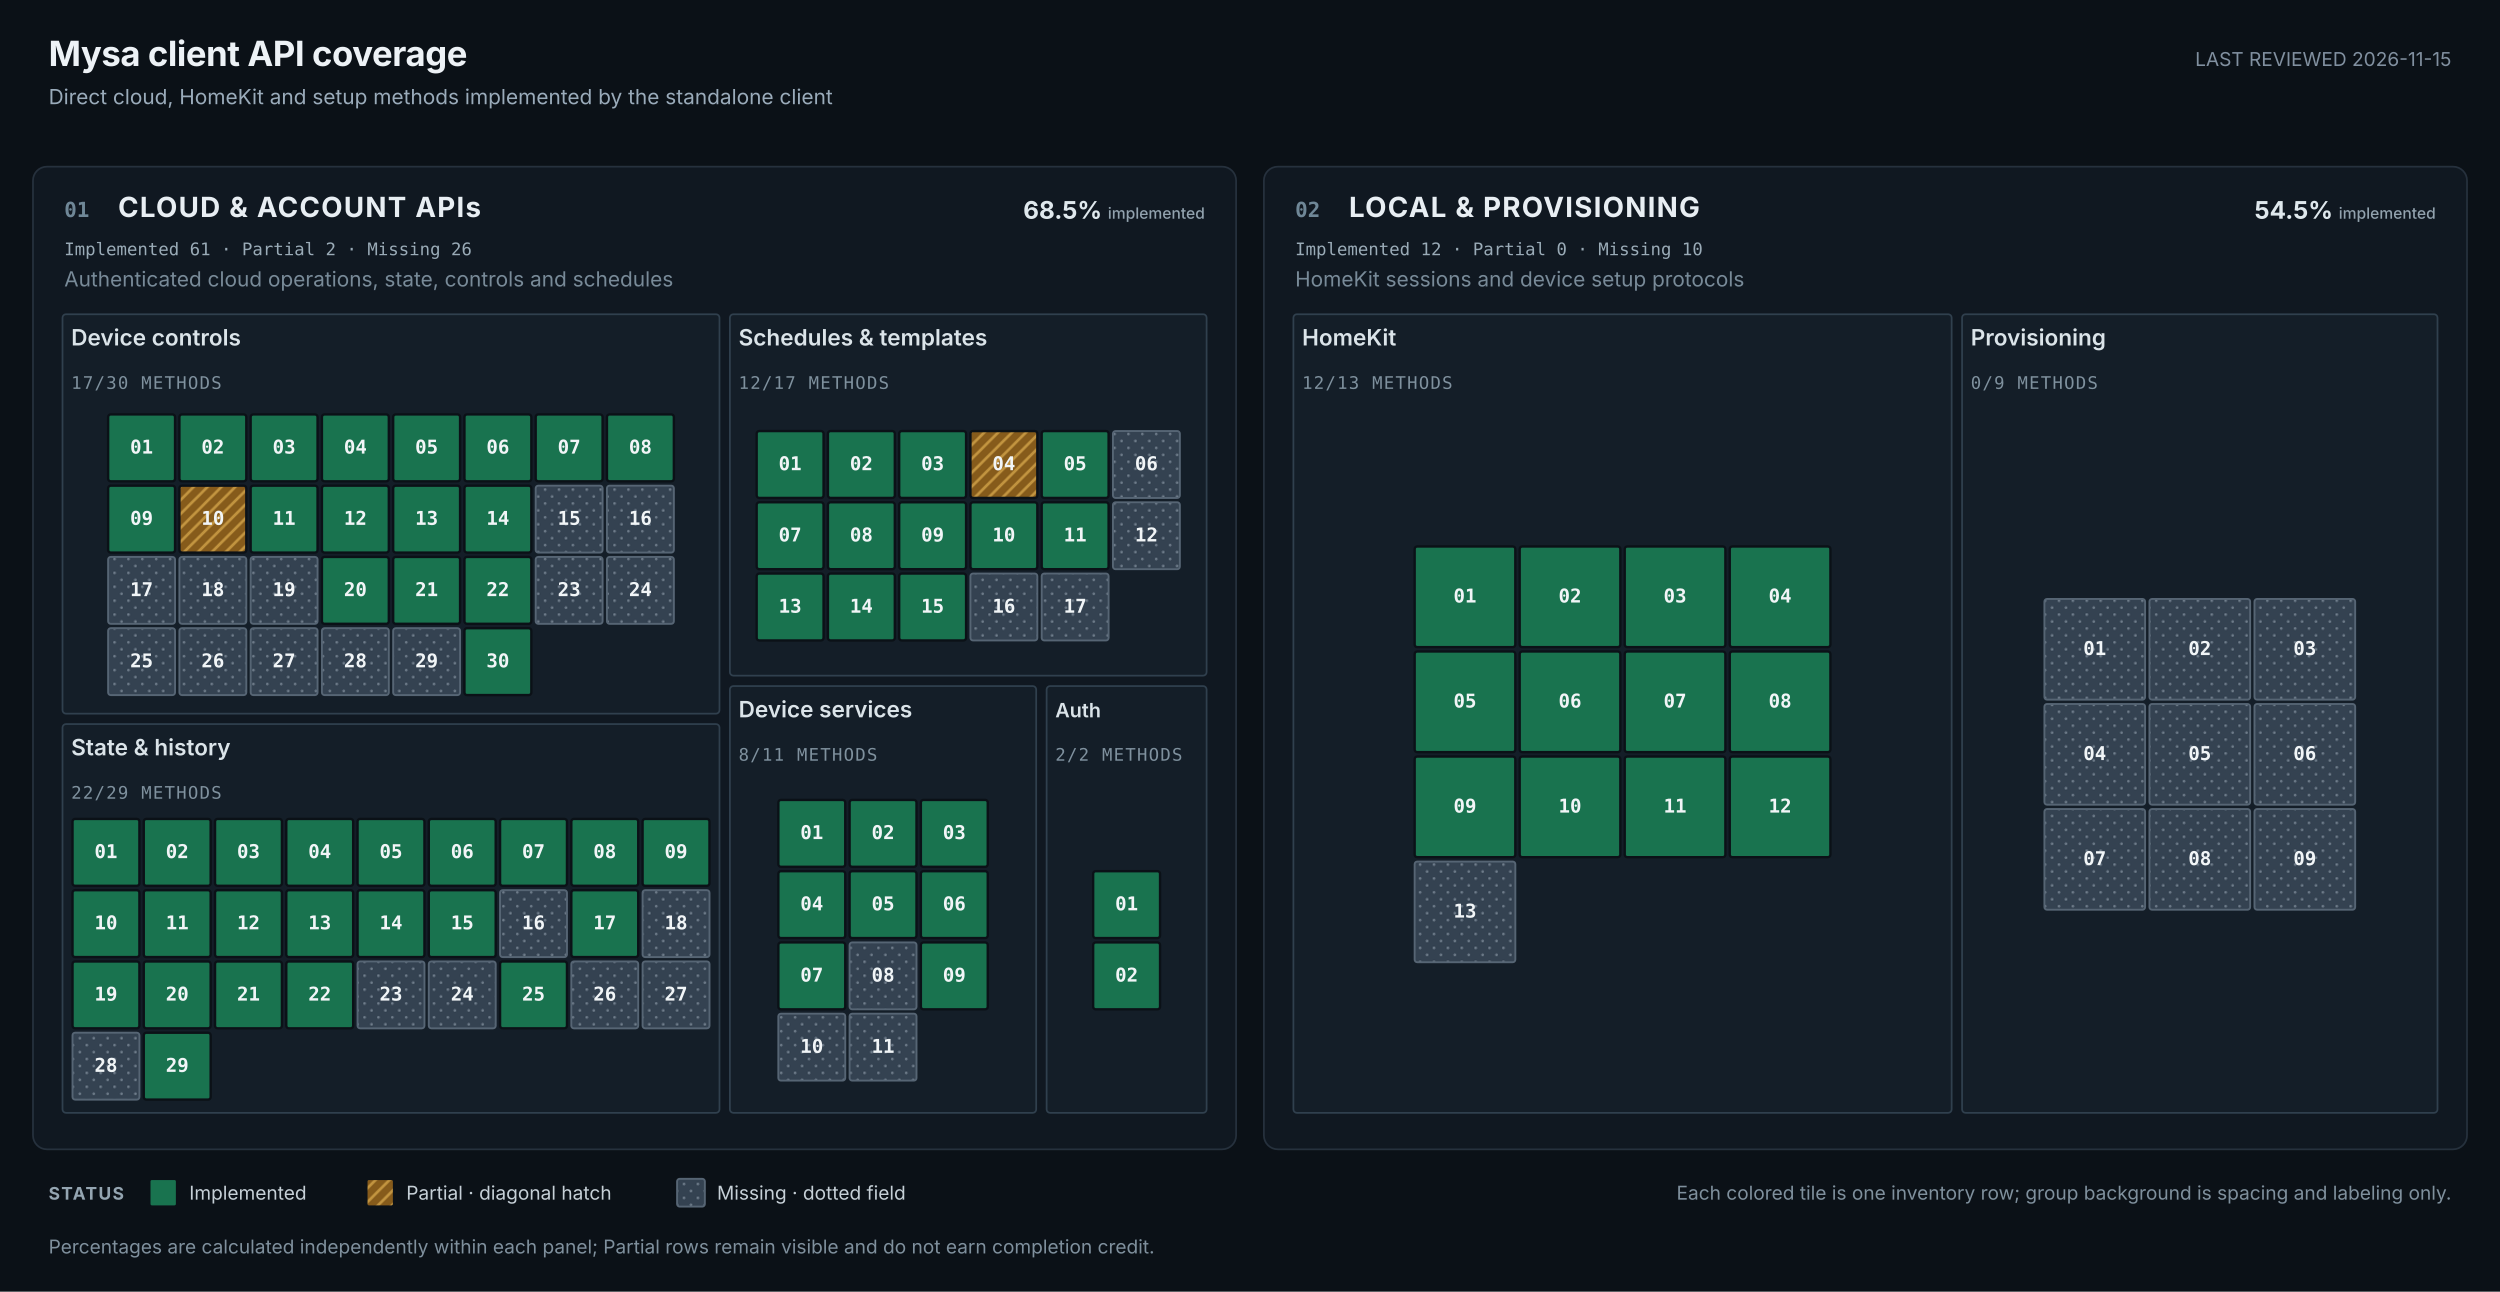
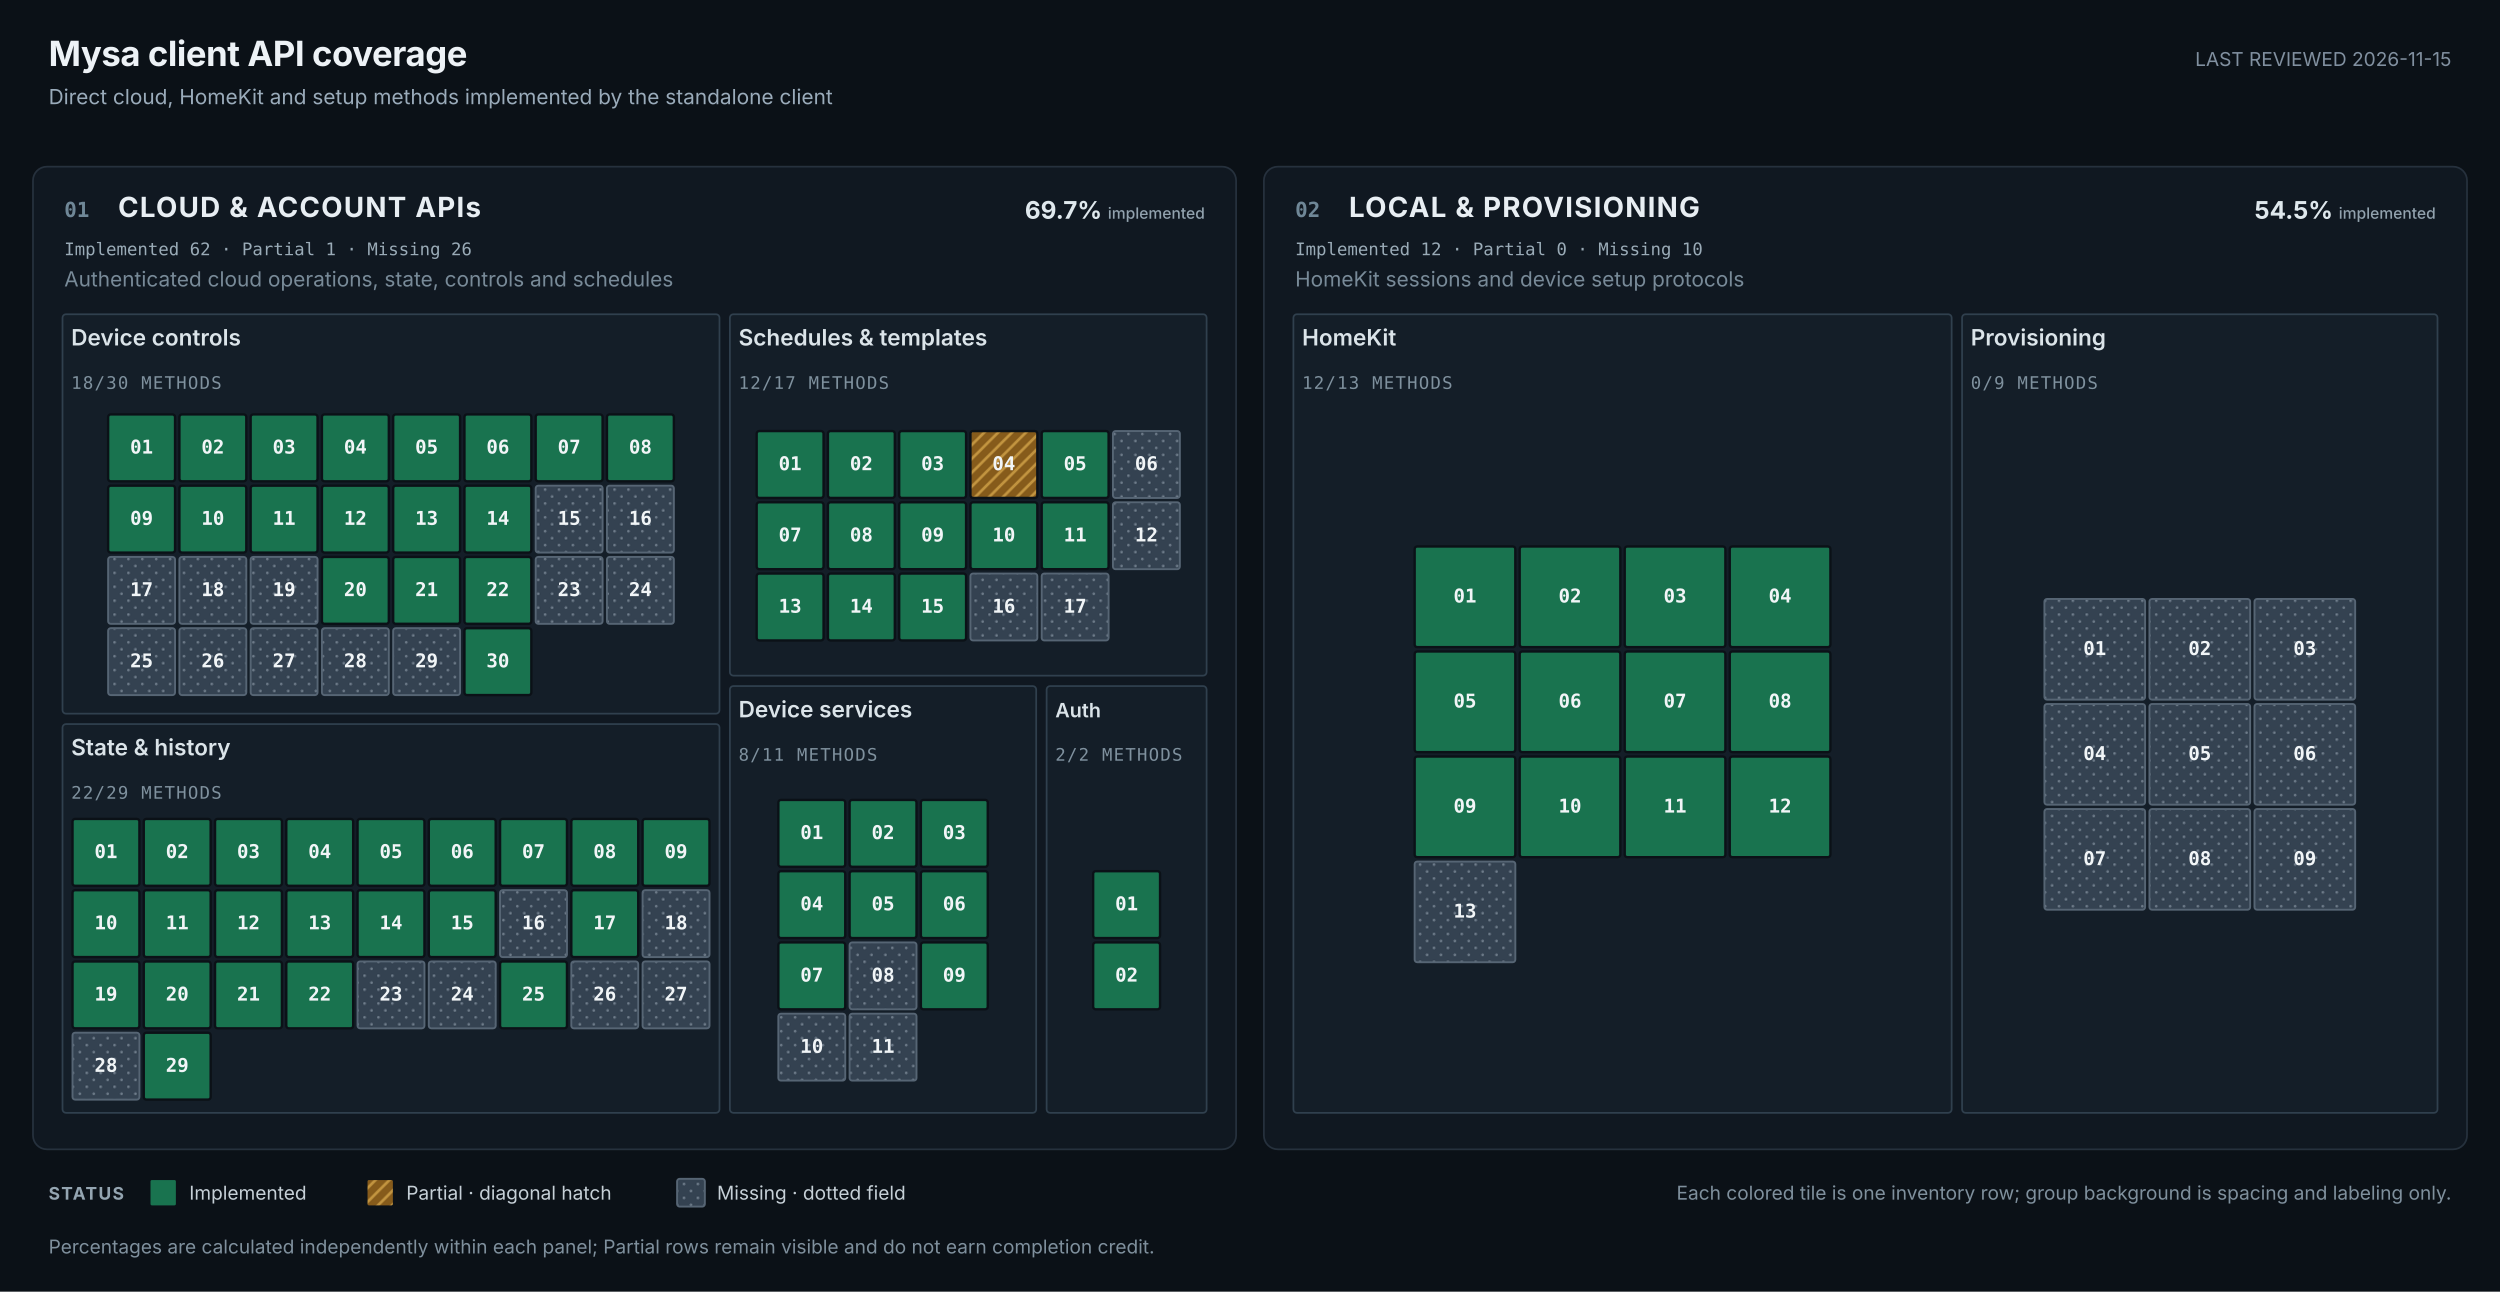
<svg xmlns="http://www.w3.org/2000/svg" width="1440" height="744" viewBox="0 0 1440 744" role="img" aria-labelledby="coverage-title coverage-description">
  <style>
    text { font-family: system-ui, -apple-system, BlinkMacSystemFont, "Segoe UI", sans-serif; }
    .canvas { fill: #0b1117; }
    .page-title { fill: #edf2f6; font-size: 20px; font-weight: 650; letter-spacing: -.25px; }
    .page-subtitle { fill: #9aabba; font-size: 12px; }
    .reviewed { fill: #8190a0; font-size: 11px; }
    .panel-frame { fill: #101821; stroke: #26313d; stroke-width: 1; }
    .panel-index { fill: #6f8797; font-family: ui-monospace, SFMono-Regular, Menlo, monospace; font-size: 12px; font-weight: 700; }
    .panel-title { fill: #e8eef3; font-size: 16px; font-weight: 700; letter-spacing: .7px; }
    .panel-percent { fill: #dfe8ed; font-size: 14px; font-weight: 650; }
    .percent-caption { fill: #92a2ae; font-size: 9px; font-weight: 500; }
    .panel-counts { fill: #9aabb7; font-family: ui-monospace, SFMono-Regular, Menlo, monospace; font-size: 10px; }
    .panel-subtitle { fill: #788a98; font-size: 12px; }
    .group-backdrop { fill: #141e28; stroke: #30404e; stroke-width: 1; }
    .group-name { fill: #dbe4e9; font-weight: 620; }
    .group-count { fill: #7f919e; font-family: ui-monospace, SFMono-Regular, Menlo, monospace; font-size: 10px; letter-spacing: .7px; }
    .tile { stroke: #0b1117; stroke-width: 1.4; }
    .swatch { stroke: #0b1117; stroke-width: 1.4; }
    .status-implemented { fill: #19734f; }
    .status-partial { fill: url(#partial-pattern); }
    .status-missing { fill: url(#missing-pattern); stroke: #566574; stroke-width: 1.1; }
    .tile-id { fill: #f1f5f7; font-family: ui-monospace, SFMono-Regular, Menlo, monospace; font-size: 11px; font-weight: 650; pointer-events: none; }
    .legend-title { fill: #94a5b1; font-size: 10px; font-weight: 650; letter-spacing: .8px; }
    .legend-label { fill: #c6d0d7; font-size: 11px; }
    .legend-note { fill: #7f909d; font-size: 11px; }
  </style>
  <defs>
    <pattern id="partial-pattern" width="8" height="8" patternUnits="userSpaceOnUse">
      <rect width="8" height="8" fill="#865b1b" />
      <path d="M-2 2L2-2 M0 8L8 0 M6 10L10 6" fill="none" stroke="#f1bf5c" stroke-width="1.6" opacity=".55" />
    </pattern>
    <pattern id="missing-pattern" width="8" height="8" patternUnits="userSpaceOnUse">
      <rect width="8" height="8" fill="#344251" />
      <circle cx="2" cy="2" r=".8" fill="#a5b2be" opacity=".48" />
      <circle cx="6" cy="6" r=".8" fill="#a5b2be" opacity=".48" />
    </pattern>
  </defs>
  <rect class="canvas" width="100%" height="100%" />
  <text class="page-title" x="28" y="38">Mysa client API coverage</text>
  <text class="page-subtitle" x="28" y="60">Direct cloud, HomeKit and setup methods implemented by the standalone client</text>
  <text class="reviewed" x="1412" y="38" text-anchor="end">LAST REVIEWED  2026-11-15</text>
  <g class="panel" role="group" aria-label="Cloud &amp; account APIs">
    <rect class="panel-frame" x="19.0" y="96" width="693.0" height="566" rx="8" />
    <text class="panel-index" x="37.0" y="125">01</text>
    <text class="panel-title" x="68.0" y="125">CLOUD &amp; ACCOUNT APIs</text>
-     <text class="panel-percent" x="694.0" y="126" text-anchor="end">68.5% <tspan class="percent-caption">implemented</tspan>
+     <text class="panel-percent" x="694.0" y="126" text-anchor="end">69.7% <tspan class="percent-caption">implemented</tspan>
    </text>
-     <text class="panel-counts" x="37.0" y="147">Implemented 61  ·  Partial 2  ·  Missing 26</text>
+     <text class="panel-counts" x="37.0" y="147">Implemented 62  ·  Partial 1  ·  Missing 26</text>
    <text class="panel-subtitle" x="37.0" y="165">Authenticated cloud operations, state, controls and schedules</text>
    <g class="feature-group" role="group" aria-label="Authentication, 2 of 2 methods implemented">
      <rect class="group-backdrop" x="602.85" y="395.17" width="92.15" height="245.83" rx="2" />
      <defs>
        <clipPath id="category-api-auth">
          <rect x="605.85" y="395.17" width="80.15" height="48.00" />
        </clipPath>
      </defs>
      <text class="group-name" clip-path="url(#category-api-auth)" x="607.85" y="413.17" font-size="11.4">
        <tspan x="607.85" dy="0.00">Auth</tspan>
      </text>
      <text class="group-count" x="607.85" y="438.17" font-size="10.0">2/2 METHODS</text>
      <rect class="tile status-implemented" data-feature-id="API-AUTH-01" x="629.65" y="501.79" width="38.55" height="38.55" rx="1.5" />
      <text class="tile-id" x="648.93" y="524.36" text-anchor="middle">01</text>
      <rect class="tile status-implemented" data-feature-id="API-AUTH-02" x="629.65" y="542.83" width="38.55" height="38.55" rx="1.5" />
      <text class="tile-id" x="648.93" y="565.41" text-anchor="middle">02</text>
    </g>
    <g class="feature-group" role="group" aria-label="State &amp; history, 22 of 29 methods implemented">
      <rect class="group-backdrop" x="36.00" y="417.07" width="378.42" height="223.93" rx="2" />
      <defs>
        <clipPath id="category-api-read">
          <rect x="39.00" y="417.07" width="366.42" height="48.00" />
        </clipPath>
      </defs>
      <text class="group-name" clip-path="url(#category-api-read)" x="41.00" y="435.07" font-size="13.0">
        <tspan x="41.00" dy="0.00">State &amp; history</tspan>
      </text>
      <text class="group-count" x="41.00" y="460.07" font-size="10.0">22/29 METHODS</text>
      <rect class="tile status-implemented" data-feature-id="API-READ-01" x="41.76" y="471.69" width="38.55" height="38.55" rx="1.5" />
      <text class="tile-id" x="61.03" y="494.27" text-anchor="middle">01</text>
      <rect class="tile status-implemented" data-feature-id="API-READ-02" x="82.80" y="471.69" width="38.55" height="38.55" rx="1.5" />
      <text class="tile-id" x="102.08" y="494.27" text-anchor="middle">02</text>
      <rect class="tile status-implemented" data-feature-id="API-READ-03" x="123.85" y="471.69" width="38.55" height="38.55" rx="1.5" />
      <text class="tile-id" x="143.12" y="494.27" text-anchor="middle">03</text>
      <rect class="tile status-implemented" data-feature-id="API-READ-04" x="164.89" y="471.69" width="38.55" height="38.55" rx="1.5" />
      <text class="tile-id" x="184.17" y="494.27" text-anchor="middle">04</text>
      <rect class="tile status-implemented" data-feature-id="API-READ-05" x="205.94" y="471.69" width="38.55" height="38.55" rx="1.5" />
      <text class="tile-id" x="225.21" y="494.27" text-anchor="middle">05</text>
      <rect class="tile status-implemented" data-feature-id="API-READ-06" x="246.98" y="471.69" width="38.55" height="38.55" rx="1.5" />
      <text class="tile-id" x="266.26" y="494.27" text-anchor="middle">06</text>
      <rect class="tile status-implemented" data-feature-id="API-READ-07" x="288.03" y="471.69" width="38.55" height="38.55" rx="1.5" />
      <text class="tile-id" x="307.30" y="494.27" text-anchor="middle">07</text>
      <rect class="tile status-implemented" data-feature-id="API-READ-08" x="329.07" y="471.69" width="38.55" height="38.55" rx="1.5" />
      <text class="tile-id" x="348.35" y="494.27" text-anchor="middle">08</text>
      <rect class="tile status-implemented" data-feature-id="API-READ-09" x="370.12" y="471.69" width="38.55" height="38.55" rx="1.5" />
      <text class="tile-id" x="389.39" y="494.27" text-anchor="middle">09</text>
      <rect class="tile status-implemented" data-feature-id="API-READ-10" x="41.76" y="512.74" width="38.55" height="38.55" rx="1.5" />
      <text class="tile-id" x="61.03" y="535.31" text-anchor="middle">10</text>
      <rect class="tile status-implemented" data-feature-id="API-READ-11" x="82.80" y="512.74" width="38.55" height="38.55" rx="1.5" />
      <text class="tile-id" x="102.08" y="535.31" text-anchor="middle">11</text>
      <rect class="tile status-implemented" data-feature-id="API-READ-12" x="123.85" y="512.74" width="38.55" height="38.55" rx="1.5" />
      <text class="tile-id" x="143.12" y="535.31" text-anchor="middle">12</text>
      <rect class="tile status-implemented" data-feature-id="API-READ-13" x="164.89" y="512.74" width="38.55" height="38.55" rx="1.5" />
      <text class="tile-id" x="184.17" y="535.31" text-anchor="middle">13</text>
      <rect class="tile status-implemented" data-feature-id="API-READ-14" x="205.94" y="512.74" width="38.55" height="38.55" rx="1.5" />
      <text class="tile-id" x="225.21" y="535.31" text-anchor="middle">14</text>
      <rect class="tile status-implemented" data-feature-id="API-READ-15" x="246.98" y="512.74" width="38.55" height="38.55" rx="1.5" />
      <text class="tile-id" x="266.26" y="535.31" text-anchor="middle">15</text>
      <rect class="tile status-missing" data-feature-id="API-READ-16" x="288.03" y="512.74" width="38.55" height="38.55" rx="1.5" />
      <text class="tile-id" x="307.30" y="535.31" text-anchor="middle">16</text>
      <rect class="tile status-implemented" data-feature-id="API-READ-17" x="329.07" y="512.74" width="38.55" height="38.55" rx="1.5" />
      <text class="tile-id" x="348.35" y="535.31" text-anchor="middle">17</text>
      <rect class="tile status-missing" data-feature-id="API-READ-18" x="370.12" y="512.74" width="38.55" height="38.55" rx="1.5" />
      <text class="tile-id" x="389.39" y="535.31" text-anchor="middle">18</text>
      <rect class="tile status-implemented" data-feature-id="API-READ-19" x="41.76" y="553.78" width="38.55" height="38.55" rx="1.5" />
      <text class="tile-id" x="61.03" y="576.36" text-anchor="middle">19</text>
      <rect class="tile status-implemented" data-feature-id="API-READ-20" x="82.80" y="553.78" width="38.55" height="38.55" rx="1.5" />
      <text class="tile-id" x="102.08" y="576.36" text-anchor="middle">20</text>
      <rect class="tile status-implemented" data-feature-id="API-READ-21" x="123.85" y="553.78" width="38.55" height="38.55" rx="1.5" />
      <text class="tile-id" x="143.12" y="576.36" text-anchor="middle">21</text>
      <rect class="tile status-implemented" data-feature-id="API-READ-22" x="164.89" y="553.78" width="38.55" height="38.55" rx="1.5" />
      <text class="tile-id" x="184.17" y="576.36" text-anchor="middle">22</text>
      <rect class="tile status-missing" data-feature-id="API-READ-23" x="205.94" y="553.78" width="38.55" height="38.55" rx="1.5" />
      <text class="tile-id" x="225.21" y="576.36" text-anchor="middle">23</text>
      <rect class="tile status-missing" data-feature-id="API-READ-24" x="246.98" y="553.78" width="38.55" height="38.55" rx="1.5" />
      <text class="tile-id" x="266.26" y="576.36" text-anchor="middle">24</text>
      <rect class="tile status-implemented" data-feature-id="API-READ-25" x="288.03" y="553.78" width="38.55" height="38.55" rx="1.5" />
      <text class="tile-id" x="307.30" y="576.36" text-anchor="middle">25</text>
      <rect class="tile status-missing" data-feature-id="API-READ-26" x="329.07" y="553.78" width="38.55" height="38.55" rx="1.5" />
      <text class="tile-id" x="348.35" y="576.36" text-anchor="middle">26</text>
      <rect class="tile status-missing" data-feature-id="API-READ-27" x="370.12" y="553.78" width="38.55" height="38.55" rx="1.5" />
      <text class="tile-id" x="389.39" y="576.36" text-anchor="middle">27</text>
      <rect class="tile status-missing" data-feature-id="API-READ-28" x="41.76" y="594.83" width="38.55" height="38.55" rx="1.5" />
      <text class="tile-id" x="61.03" y="617.40" text-anchor="middle">28</text>
      <rect class="tile status-implemented" data-feature-id="API-READ-29" x="82.80" y="594.83" width="38.55" height="38.55" rx="1.5" />
      <text class="tile-id" x="102.08" y="617.40" text-anchor="middle">29</text>
    </g>
-     <g class="feature-group" role="group" aria-label="Device controls, 17 of 30 methods implemented">
+     <g class="feature-group" role="group" aria-label="Device controls, 18 of 30 methods implemented">
      <rect class="group-backdrop" x="36.00" y="181.00" width="378.42" height="230.07" rx="2" />
      <defs>
        <clipPath id="category-api-write">
          <rect x="39.00" y="181.00" width="366.42" height="48.00" />
        </clipPath>
      </defs>
      <text class="group-name" clip-path="url(#category-api-write)" x="41.00" y="199.00" font-size="13.0">
        <tspan x="41.00" dy="0.00">Device controls</tspan>
      </text>
-       <text class="group-count" x="41.00" y="224.00" font-size="10.0">17/30 METHODS</text>
+       <text class="group-count" x="41.00" y="224.00" font-size="10.0">18/30 METHODS</text>
      <rect class="tile status-implemented" data-feature-id="API-WRITE-01" x="62.28" y="238.69" width="38.55" height="38.55" rx="1.5" />
      <text class="tile-id" x="81.55" y="261.27" text-anchor="middle">01</text>
      <rect class="tile status-implemented" data-feature-id="API-WRITE-02" x="103.33" y="238.69" width="38.55" height="38.55" rx="1.5" />
      <text class="tile-id" x="122.60" y="261.27" text-anchor="middle">02</text>
      <rect class="tile status-implemented" data-feature-id="API-WRITE-03" x="144.37" y="238.69" width="38.55" height="38.55" rx="1.5" />
      <text class="tile-id" x="163.64" y="261.27" text-anchor="middle">03</text>
      <rect class="tile status-implemented" data-feature-id="API-WRITE-04" x="185.42" y="238.69" width="38.55" height="38.55" rx="1.5" />
      <text class="tile-id" x="204.69" y="261.27" text-anchor="middle">04</text>
      <rect class="tile status-implemented" data-feature-id="API-WRITE-05" x="226.46" y="238.69" width="38.55" height="38.55" rx="1.5" />
      <text class="tile-id" x="245.73" y="261.27" text-anchor="middle">05</text>
      <rect class="tile status-implemented" data-feature-id="API-WRITE-06" x="267.51" y="238.69" width="38.55" height="38.55" rx="1.5" />
      <text class="tile-id" x="286.78" y="261.27" text-anchor="middle">06</text>
      <rect class="tile status-implemented" data-feature-id="API-WRITE-07" x="308.55" y="238.69" width="38.55" height="38.55" rx="1.5" />
      <text class="tile-id" x="327.82" y="261.27" text-anchor="middle">07</text>
      <rect class="tile status-implemented" data-feature-id="API-WRITE-08" x="349.60" y="238.69" width="38.55" height="38.55" rx="1.5" />
      <text class="tile-id" x="368.87" y="261.27" text-anchor="middle">08</text>
      <rect class="tile status-implemented" data-feature-id="API-WRITE-09" x="62.28" y="279.74" width="38.55" height="38.55" rx="1.5" />
      <text class="tile-id" x="81.55" y="302.31" text-anchor="middle">09</text>
-       <rect class="tile status-partial" data-feature-id="API-WRITE-10" x="103.33" y="279.74" width="38.55" height="38.55" rx="1.5" />
+       <rect class="tile status-implemented" data-feature-id="API-WRITE-10" x="103.33" y="279.74" width="38.55" height="38.55" rx="1.5" />
      <text class="tile-id" x="122.60" y="302.31" text-anchor="middle">10</text>
      <rect class="tile status-implemented" data-feature-id="API-WRITE-11" x="144.37" y="279.74" width="38.55" height="38.55" rx="1.5" />
      <text class="tile-id" x="163.64" y="302.31" text-anchor="middle">11</text>
      <rect class="tile status-implemented" data-feature-id="API-WRITE-12" x="185.42" y="279.74" width="38.55" height="38.55" rx="1.5" />
      <text class="tile-id" x="204.69" y="302.31" text-anchor="middle">12</text>
      <rect class="tile status-implemented" data-feature-id="API-WRITE-13" x="226.46" y="279.74" width="38.55" height="38.55" rx="1.5" />
      <text class="tile-id" x="245.73" y="302.31" text-anchor="middle">13</text>
      <rect class="tile status-implemented" data-feature-id="API-WRITE-14" x="267.51" y="279.74" width="38.55" height="38.55" rx="1.5" />
      <text class="tile-id" x="286.78" y="302.31" text-anchor="middle">14</text>
      <rect class="tile status-missing" data-feature-id="API-WRITE-15" x="308.55" y="279.74" width="38.55" height="38.55" rx="1.5" />
      <text class="tile-id" x="327.82" y="302.31" text-anchor="middle">15</text>
      <rect class="tile status-missing" data-feature-id="API-WRITE-16" x="349.60" y="279.74" width="38.55" height="38.55" rx="1.5" />
      <text class="tile-id" x="368.87" y="302.31" text-anchor="middle">16</text>
      <rect class="tile status-missing" data-feature-id="API-WRITE-17" x="62.28" y="320.78" width="38.55" height="38.55" rx="1.5" />
      <text class="tile-id" x="81.55" y="343.36" text-anchor="middle">17</text>
      <rect class="tile status-missing" data-feature-id="API-WRITE-18" x="103.33" y="320.78" width="38.55" height="38.55" rx="1.5" />
      <text class="tile-id" x="122.60" y="343.36" text-anchor="middle">18</text>
      <rect class="tile status-missing" data-feature-id="API-WRITE-19" x="144.37" y="320.78" width="38.55" height="38.55" rx="1.5" />
      <text class="tile-id" x="163.64" y="343.36" text-anchor="middle">19</text>
      <rect class="tile status-implemented" data-feature-id="API-WRITE-20" x="185.42" y="320.78" width="38.55" height="38.55" rx="1.5" />
      <text class="tile-id" x="204.69" y="343.36" text-anchor="middle">20</text>
      <rect class="tile status-implemented" data-feature-id="API-WRITE-21" x="226.46" y="320.78" width="38.55" height="38.55" rx="1.5" />
      <text class="tile-id" x="245.73" y="343.36" text-anchor="middle">21</text>
      <rect class="tile status-implemented" data-feature-id="API-WRITE-22" x="267.51" y="320.78" width="38.55" height="38.55" rx="1.5" />
      <text class="tile-id" x="286.78" y="343.36" text-anchor="middle">22</text>
      <rect class="tile status-missing" data-feature-id="API-WRITE-23" x="308.55" y="320.78" width="38.55" height="38.55" rx="1.5" />
      <text class="tile-id" x="327.82" y="343.36" text-anchor="middle">23</text>
      <rect class="tile status-missing" data-feature-id="API-WRITE-24" x="349.60" y="320.78" width="38.55" height="38.55" rx="1.5" />
      <text class="tile-id" x="368.87" y="343.36" text-anchor="middle">24</text>
      <rect class="tile status-missing" data-feature-id="API-WRITE-25" x="62.28" y="361.83" width="38.55" height="38.55" rx="1.5" />
      <text class="tile-id" x="81.55" y="384.40" text-anchor="middle">25</text>
      <rect class="tile status-missing" data-feature-id="API-WRITE-26" x="103.33" y="361.83" width="38.55" height="38.55" rx="1.5" />
      <text class="tile-id" x="122.60" y="384.40" text-anchor="middle">26</text>
      <rect class="tile status-missing" data-feature-id="API-WRITE-27" x="144.37" y="361.83" width="38.55" height="38.55" rx="1.5" />
      <text class="tile-id" x="163.64" y="384.40" text-anchor="middle">27</text>
      <rect class="tile status-missing" data-feature-id="API-WRITE-28" x="185.42" y="361.83" width="38.55" height="38.55" rx="1.5" />
      <text class="tile-id" x="204.69" y="384.40" text-anchor="middle">28</text>
      <rect class="tile status-missing" data-feature-id="API-WRITE-29" x="226.46" y="361.83" width="38.55" height="38.55" rx="1.5" />
      <text class="tile-id" x="245.73" y="384.40" text-anchor="middle">29</text>
      <rect class="tile status-implemented" data-feature-id="API-WRITE-30" x="267.51" y="361.83" width="38.55" height="38.55" rx="1.5" />
      <text class="tile-id" x="286.78" y="384.40" text-anchor="middle">30</text>
    </g>
    <g class="feature-group" role="group" aria-label="Schedules &amp; templates, 12 of 17 methods implemented">
      <rect class="group-backdrop" x="420.42" y="181.00" width="274.58" height="208.17" rx="2" />
      <defs>
        <clipPath id="category-api-sched">
          <rect x="423.42" y="181.00" width="262.58" height="48.00" />
        </clipPath>
      </defs>
      <text class="group-name" clip-path="url(#category-api-sched)" x="425.42" y="199.00" font-size="13.0">
        <tspan x="425.42" dy="0.00">Schedules &amp; templates</tspan>
      </text>
      <text class="group-count" x="425.42" y="224.00" font-size="10.0">12/17 METHODS</text>
      <rect class="tile status-implemented" data-feature-id="API-SCHED-01" x="435.83" y="248.27" width="38.55" height="38.55" rx="1.5" />
      <text class="tile-id" x="455.10" y="270.84" text-anchor="middle">01</text>
      <rect class="tile status-implemented" data-feature-id="API-SCHED-02" x="476.87" y="248.27" width="38.55" height="38.55" rx="1.5" />
      <text class="tile-id" x="496.14" y="270.84" text-anchor="middle">02</text>
      <rect class="tile status-implemented" data-feature-id="API-SCHED-03" x="517.92" y="248.27" width="38.55" height="38.55" rx="1.5" />
      <text class="tile-id" x="537.19" y="270.84" text-anchor="middle">03</text>
      <rect class="tile status-partial" data-feature-id="API-SCHED-04" x="558.96" y="248.27" width="38.55" height="38.55" rx="1.5" />
      <text class="tile-id" x="578.23" y="270.84" text-anchor="middle">04</text>
      <rect class="tile status-implemented" data-feature-id="API-SCHED-05" x="600.01" y="248.27" width="38.55" height="38.55" rx="1.5" />
      <text class="tile-id" x="619.28" y="270.84" text-anchor="middle">05</text>
      <rect class="tile status-missing" data-feature-id="API-SCHED-06" x="641.05" y="248.27" width="38.55" height="38.55" rx="1.5" />
      <text class="tile-id" x="660.32" y="270.84" text-anchor="middle">06</text>
      <rect class="tile status-implemented" data-feature-id="API-SCHED-07" x="435.83" y="289.31" width="38.55" height="38.55" rx="1.5" />
      <text class="tile-id" x="455.10" y="311.88" text-anchor="middle">07</text>
      <rect class="tile status-implemented" data-feature-id="API-SCHED-08" x="476.87" y="289.31" width="38.55" height="38.55" rx="1.5" />
      <text class="tile-id" x="496.14" y="311.88" text-anchor="middle">08</text>
      <rect class="tile status-implemented" data-feature-id="API-SCHED-09" x="517.92" y="289.31" width="38.55" height="38.55" rx="1.5" />
      <text class="tile-id" x="537.19" y="311.88" text-anchor="middle">09</text>
      <rect class="tile status-implemented" data-feature-id="API-SCHED-10" x="558.96" y="289.31" width="38.55" height="38.55" rx="1.5" />
      <text class="tile-id" x="578.23" y="311.88" text-anchor="middle">10</text>
      <rect class="tile status-implemented" data-feature-id="API-SCHED-11" x="600.01" y="289.31" width="38.55" height="38.55" rx="1.5" />
      <text class="tile-id" x="619.28" y="311.88" text-anchor="middle">11</text>
      <rect class="tile status-missing" data-feature-id="API-SCHED-12" x="641.05" y="289.31" width="38.55" height="38.55" rx="1.5" />
      <text class="tile-id" x="660.32" y="311.88" text-anchor="middle">12</text>
      <rect class="tile status-implemented" data-feature-id="API-SCHED-13" x="435.83" y="330.36" width="38.55" height="38.55" rx="1.5" />
      <text class="tile-id" x="455.10" y="352.93" text-anchor="middle">13</text>
      <rect class="tile status-implemented" data-feature-id="API-SCHED-14" x="476.87" y="330.36" width="38.55" height="38.55" rx="1.5" />
      <text class="tile-id" x="496.14" y="352.93" text-anchor="middle">14</text>
      <rect class="tile status-implemented" data-feature-id="API-SCHED-15" x="517.92" y="330.36" width="38.55" height="38.55" rx="1.5" />
      <text class="tile-id" x="537.19" y="352.93" text-anchor="middle">15</text>
      <rect class="tile status-missing" data-feature-id="API-SCHED-16" x="558.96" y="330.36" width="38.55" height="38.55" rx="1.5" />
      <text class="tile-id" x="578.23" y="352.93" text-anchor="middle">16</text>
      <rect class="tile status-missing" data-feature-id="API-SCHED-17" x="600.01" y="330.36" width="38.55" height="38.55" rx="1.5" />
      <text class="tile-id" x="619.28" y="352.93" text-anchor="middle">17</text>
    </g>
    <g class="feature-group" role="group" aria-label="Device services, 8 of 11 methods implemented">
      <rect class="group-backdrop" x="420.42" y="395.17" width="176.43" height="245.83" rx="2" />
      <defs>
        <clipPath id="category-api-device">
          <rect x="423.42" y="395.17" width="164.43" height="48.00" />
        </clipPath>
      </defs>
      <text class="group-name" clip-path="url(#category-api-device)" x="425.42" y="413.17" font-size="13.0">
        <tspan x="425.42" dy="0.00">Device services</tspan>
      </text>
      <text class="group-count" x="425.42" y="438.17" font-size="10.0">8/11 METHODS</text>
      <rect class="tile status-implemented" data-feature-id="API-DEVICE-01" x="448.32" y="460.74" width="38.55" height="38.55" rx="1.5" />
      <text class="tile-id" x="467.59" y="483.32" text-anchor="middle">01</text>
      <rect class="tile status-implemented" data-feature-id="API-DEVICE-02" x="489.36" y="460.74" width="38.55" height="38.55" rx="1.5" />
      <text class="tile-id" x="508.64" y="483.32" text-anchor="middle">02</text>
      <rect class="tile status-implemented" data-feature-id="API-DEVICE-03" x="530.41" y="460.74" width="38.55" height="38.55" rx="1.5" />
      <text class="tile-id" x="549.68" y="483.32" text-anchor="middle">03</text>
      <rect class="tile status-implemented" data-feature-id="API-DEVICE-04" x="448.32" y="501.79" width="38.55" height="38.55" rx="1.5" />
      <text class="tile-id" x="467.59" y="524.36" text-anchor="middle">04</text>
      <rect class="tile status-implemented" data-feature-id="API-DEVICE-05" x="489.36" y="501.79" width="38.55" height="38.55" rx="1.5" />
      <text class="tile-id" x="508.64" y="524.36" text-anchor="middle">05</text>
      <rect class="tile status-implemented" data-feature-id="API-DEVICE-06" x="530.41" y="501.79" width="38.55" height="38.55" rx="1.5" />
      <text class="tile-id" x="549.68" y="524.36" text-anchor="middle">06</text>
      <rect class="tile status-implemented" data-feature-id="API-DEVICE-07" x="448.32" y="542.83" width="38.55" height="38.55" rx="1.5" />
      <text class="tile-id" x="467.59" y="565.41" text-anchor="middle">07</text>
      <rect class="tile status-missing" data-feature-id="API-DEVICE-08" x="489.36" y="542.83" width="38.55" height="38.55" rx="1.5" />
      <text class="tile-id" x="508.64" y="565.41" text-anchor="middle">08</text>
      <rect class="tile status-implemented" data-feature-id="API-DEVICE-09" x="530.41" y="542.83" width="38.55" height="38.55" rx="1.5" />
      <text class="tile-id" x="549.68" y="565.41" text-anchor="middle">09</text>
      <rect class="tile status-missing" data-feature-id="API-DEVICE-10" x="448.32" y="583.88" width="38.55" height="38.55" rx="1.5" />
      <text class="tile-id" x="467.59" y="606.45" text-anchor="middle">10</text>
      <rect class="tile status-missing" data-feature-id="API-DEVICE-11" x="489.36" y="583.88" width="38.55" height="38.55" rx="1.5" />
      <text class="tile-id" x="508.64" y="606.45" text-anchor="middle">11</text>
    </g>
  </g>
  <g class="panel" role="group" aria-label="Local &amp; provisioning APIs">
    <rect class="panel-frame" x="728.0" y="96" width="693.0" height="566" rx="8" />
    <text class="panel-index" x="746.0" y="125">02</text>
    <text class="panel-title" x="777.0" y="125">LOCAL &amp; PROVISIONING</text>
    <text class="panel-percent" x="1403.0" y="126" text-anchor="end">54.5% <tspan class="percent-caption">implemented</tspan>
    </text>
    <text class="panel-counts" x="746.0" y="147">Implemented 12  ·  Partial 0  ·  Missing 10</text>
    <text class="panel-subtitle" x="746.0" y="165">HomeKit sessions and device setup protocols</text>
    <g class="feature-group" role="group" aria-label="HomeKit, 12 of 13 methods implemented">
      <rect class="group-backdrop" x="745.00" y="181.00" width="379.15" height="460.00" rx="2" />
      <defs>
        <clipPath id="category-api-local">
          <rect x="748.00" y="181.00" width="367.15" height="48.00" />
        </clipPath>
      </defs>
      <text class="group-name" clip-path="url(#category-api-local)" x="750.00" y="199.00" font-size="13.0">
        <tspan x="750.00" dy="0.00">HomeKit</tspan>
      </text>
      <text class="group-count" x="750.00" y="224.00" font-size="10.0">12/13 METHODS</text>
      <rect class="tile status-implemented" data-feature-id="API-LOCAL-01" x="814.83" y="314.75" width="58.00" height="58.00" rx="1.5" />
      <text class="tile-id" x="843.83" y="347.05" text-anchor="middle">01</text>
      <rect class="tile status-implemented" data-feature-id="API-LOCAL-02" x="875.33" y="314.75" width="58.00" height="58.00" rx="1.5" />
      <text class="tile-id" x="904.33" y="347.05" text-anchor="middle">02</text>
      <rect class="tile status-implemented" data-feature-id="API-LOCAL-03" x="935.83" y="314.75" width="58.00" height="58.00" rx="1.5" />
      <text class="tile-id" x="964.83" y="347.05" text-anchor="middle">03</text>
      <rect class="tile status-implemented" data-feature-id="API-LOCAL-04" x="996.33" y="314.75" width="58.00" height="58.00" rx="1.5" />
      <text class="tile-id" x="1025.33" y="347.05" text-anchor="middle">04</text>
      <rect class="tile status-implemented" data-feature-id="API-LOCAL-05" x="814.83" y="375.25" width="58.00" height="58.00" rx="1.5" />
      <text class="tile-id" x="843.83" y="407.55" text-anchor="middle">05</text>
      <rect class="tile status-implemented" data-feature-id="API-LOCAL-06" x="875.33" y="375.25" width="58.00" height="58.00" rx="1.5" />
      <text class="tile-id" x="904.33" y="407.55" text-anchor="middle">06</text>
      <rect class="tile status-implemented" data-feature-id="API-LOCAL-07" x="935.83" y="375.25" width="58.00" height="58.00" rx="1.5" />
      <text class="tile-id" x="964.83" y="407.55" text-anchor="middle">07</text>
      <rect class="tile status-implemented" data-feature-id="API-LOCAL-08" x="996.33" y="375.25" width="58.00" height="58.00" rx="1.5" />
      <text class="tile-id" x="1025.33" y="407.55" text-anchor="middle">08</text>
      <rect class="tile status-implemented" data-feature-id="API-LOCAL-09" x="814.83" y="435.75" width="58.00" height="58.00" rx="1.5" />
      <text class="tile-id" x="843.83" y="468.05" text-anchor="middle">09</text>
      <rect class="tile status-implemented" data-feature-id="API-LOCAL-10" x="875.33" y="435.75" width="58.00" height="58.00" rx="1.5" />
      <text class="tile-id" x="904.33" y="468.05" text-anchor="middle">10</text>
      <rect class="tile status-implemented" data-feature-id="API-LOCAL-11" x="935.83" y="435.75" width="58.00" height="58.00" rx="1.5" />
      <text class="tile-id" x="964.83" y="468.05" text-anchor="middle">11</text>
      <rect class="tile status-implemented" data-feature-id="API-LOCAL-12" x="996.33" y="435.75" width="58.00" height="58.00" rx="1.5" />
      <text class="tile-id" x="1025.33" y="468.05" text-anchor="middle">12</text>
      <rect class="tile status-missing" data-feature-id="API-LOCAL-13" x="814.83" y="496.25" width="58.00" height="58.00" rx="1.5" />
      <text class="tile-id" x="843.83" y="528.55" text-anchor="middle">13</text>
    </g>
    <g class="feature-group" role="group" aria-label="Provisioning, 0 of 9 methods implemented">
      <rect class="group-backdrop" x="1130.15" y="181.00" width="273.85" height="460.00" rx="2" />
      <defs>
        <clipPath id="category-api-setup">
          <rect x="1133.15" y="181.00" width="261.85" height="48.00" />
        </clipPath>
      </defs>
      <text class="group-name" clip-path="url(#category-api-setup)" x="1135.15" y="199.00" font-size="13.0">
        <tspan x="1135.15" dy="0.00">Provisioning</tspan>
      </text>
      <text class="group-count" x="1135.15" y="224.00" font-size="10.0">0/9 METHODS</text>
      <rect class="tile status-missing" data-feature-id="API-SETUP-01" x="1177.58" y="345.00" width="58.00" height="58.00" rx="1.5" />
      <text class="tile-id" x="1206.58" y="377.30" text-anchor="middle">01</text>
      <rect class="tile status-missing" data-feature-id="API-SETUP-02" x="1238.08" y="345.00" width="58.00" height="58.00" rx="1.5" />
      <text class="tile-id" x="1267.08" y="377.30" text-anchor="middle">02</text>
      <rect class="tile status-missing" data-feature-id="API-SETUP-03" x="1298.58" y="345.00" width="58.00" height="58.00" rx="1.5" />
      <text class="tile-id" x="1327.58" y="377.30" text-anchor="middle">03</text>
      <rect class="tile status-missing" data-feature-id="API-SETUP-04" x="1177.58" y="405.50" width="58.00" height="58.00" rx="1.5" />
      <text class="tile-id" x="1206.58" y="437.80" text-anchor="middle">04</text>
      <rect class="tile status-missing" data-feature-id="API-SETUP-05" x="1238.08" y="405.50" width="58.00" height="58.00" rx="1.5" />
      <text class="tile-id" x="1267.08" y="437.80" text-anchor="middle">05</text>
      <rect class="tile status-missing" data-feature-id="API-SETUP-06" x="1298.58" y="405.50" width="58.00" height="58.00" rx="1.5" />
      <text class="tile-id" x="1327.58" y="437.80" text-anchor="middle">06</text>
      <rect class="tile status-missing" data-feature-id="API-SETUP-07" x="1177.58" y="466.00" width="58.00" height="58.00" rx="1.5" />
      <text class="tile-id" x="1206.58" y="498.30" text-anchor="middle">07</text>
      <rect class="tile status-missing" data-feature-id="API-SETUP-08" x="1238.08" y="466.00" width="58.00" height="58.00" rx="1.5" />
      <text class="tile-id" x="1267.08" y="498.30" text-anchor="middle">08</text>
      <rect class="tile status-missing" data-feature-id="API-SETUP-09" x="1298.58" y="466.00" width="58.00" height="58.00" rx="1.5" />
      <text class="tile-id" x="1327.58" y="498.30" text-anchor="middle">09</text>
    </g>
  </g>
  <g role="group" aria-label="Coverage status legend">
    <text class="legend-title" x="28" y="691">STATUS</text>
    <rect class="swatch status-implemented" x="86" y="679" width="16" height="16" rx="1.5" />
    <text class="legend-label" x="109" y="691">Implemented</text>
    <rect class="swatch status-partial" x="211" y="679" width="16" height="16" rx="1.5" />
    <text class="legend-label" x="234" y="691">Partial · diagonal hatch</text>
    <rect class="swatch status-missing" x="390" y="679" width="16" height="16" rx="1.5" />
    <text class="legend-label" x="413" y="691">Missing · dotted field</text>
    <text class="legend-note" x="1412" y="691" text-anchor="end">Each colored tile is one inventory row; group background is spacing and labeling only.</text>
  </g>
  <text class="legend-note" x="28" y="722">Percentages are calculated independently within each panel; Partial rows remain visible and do not earn completion credit.</text>
</svg>
